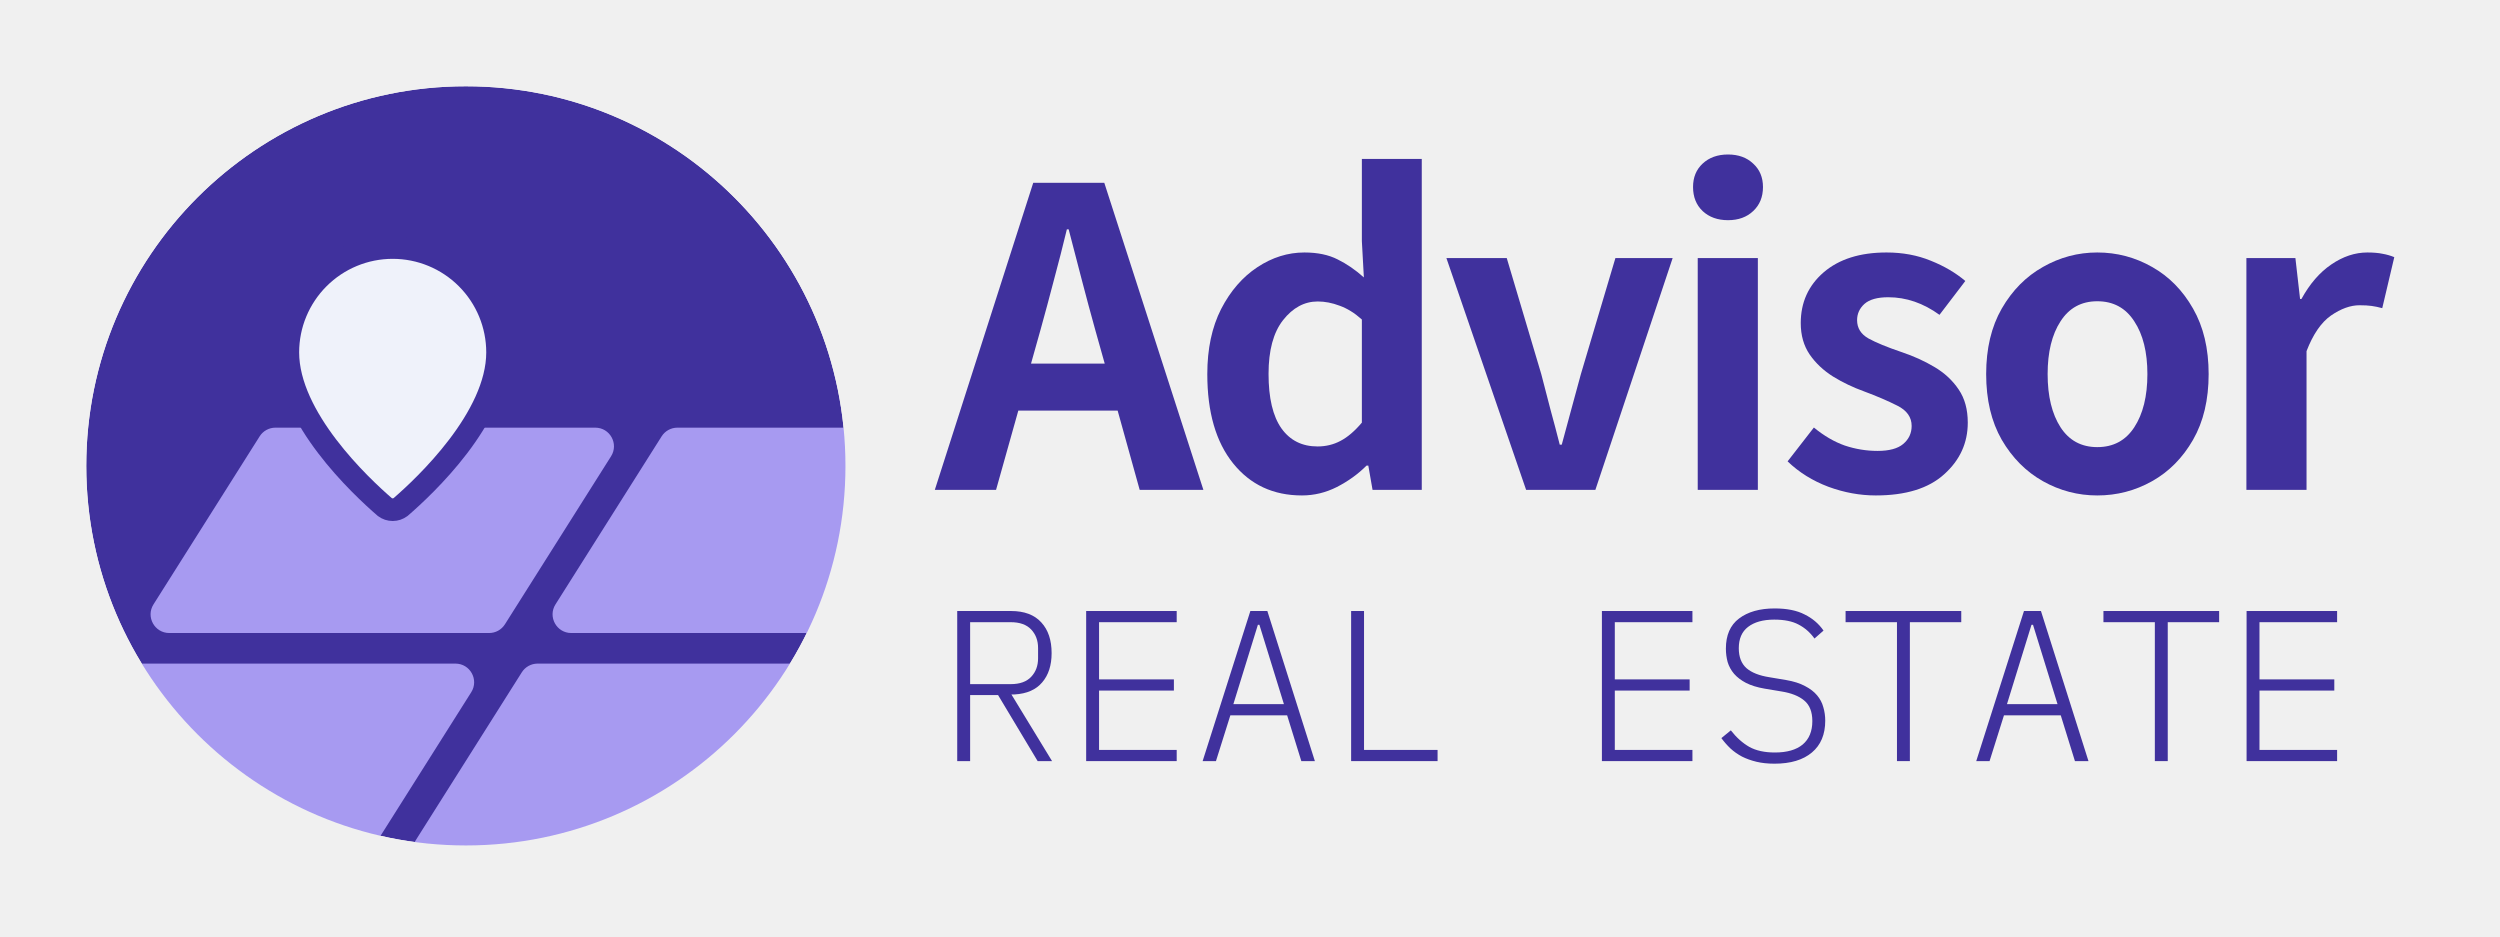
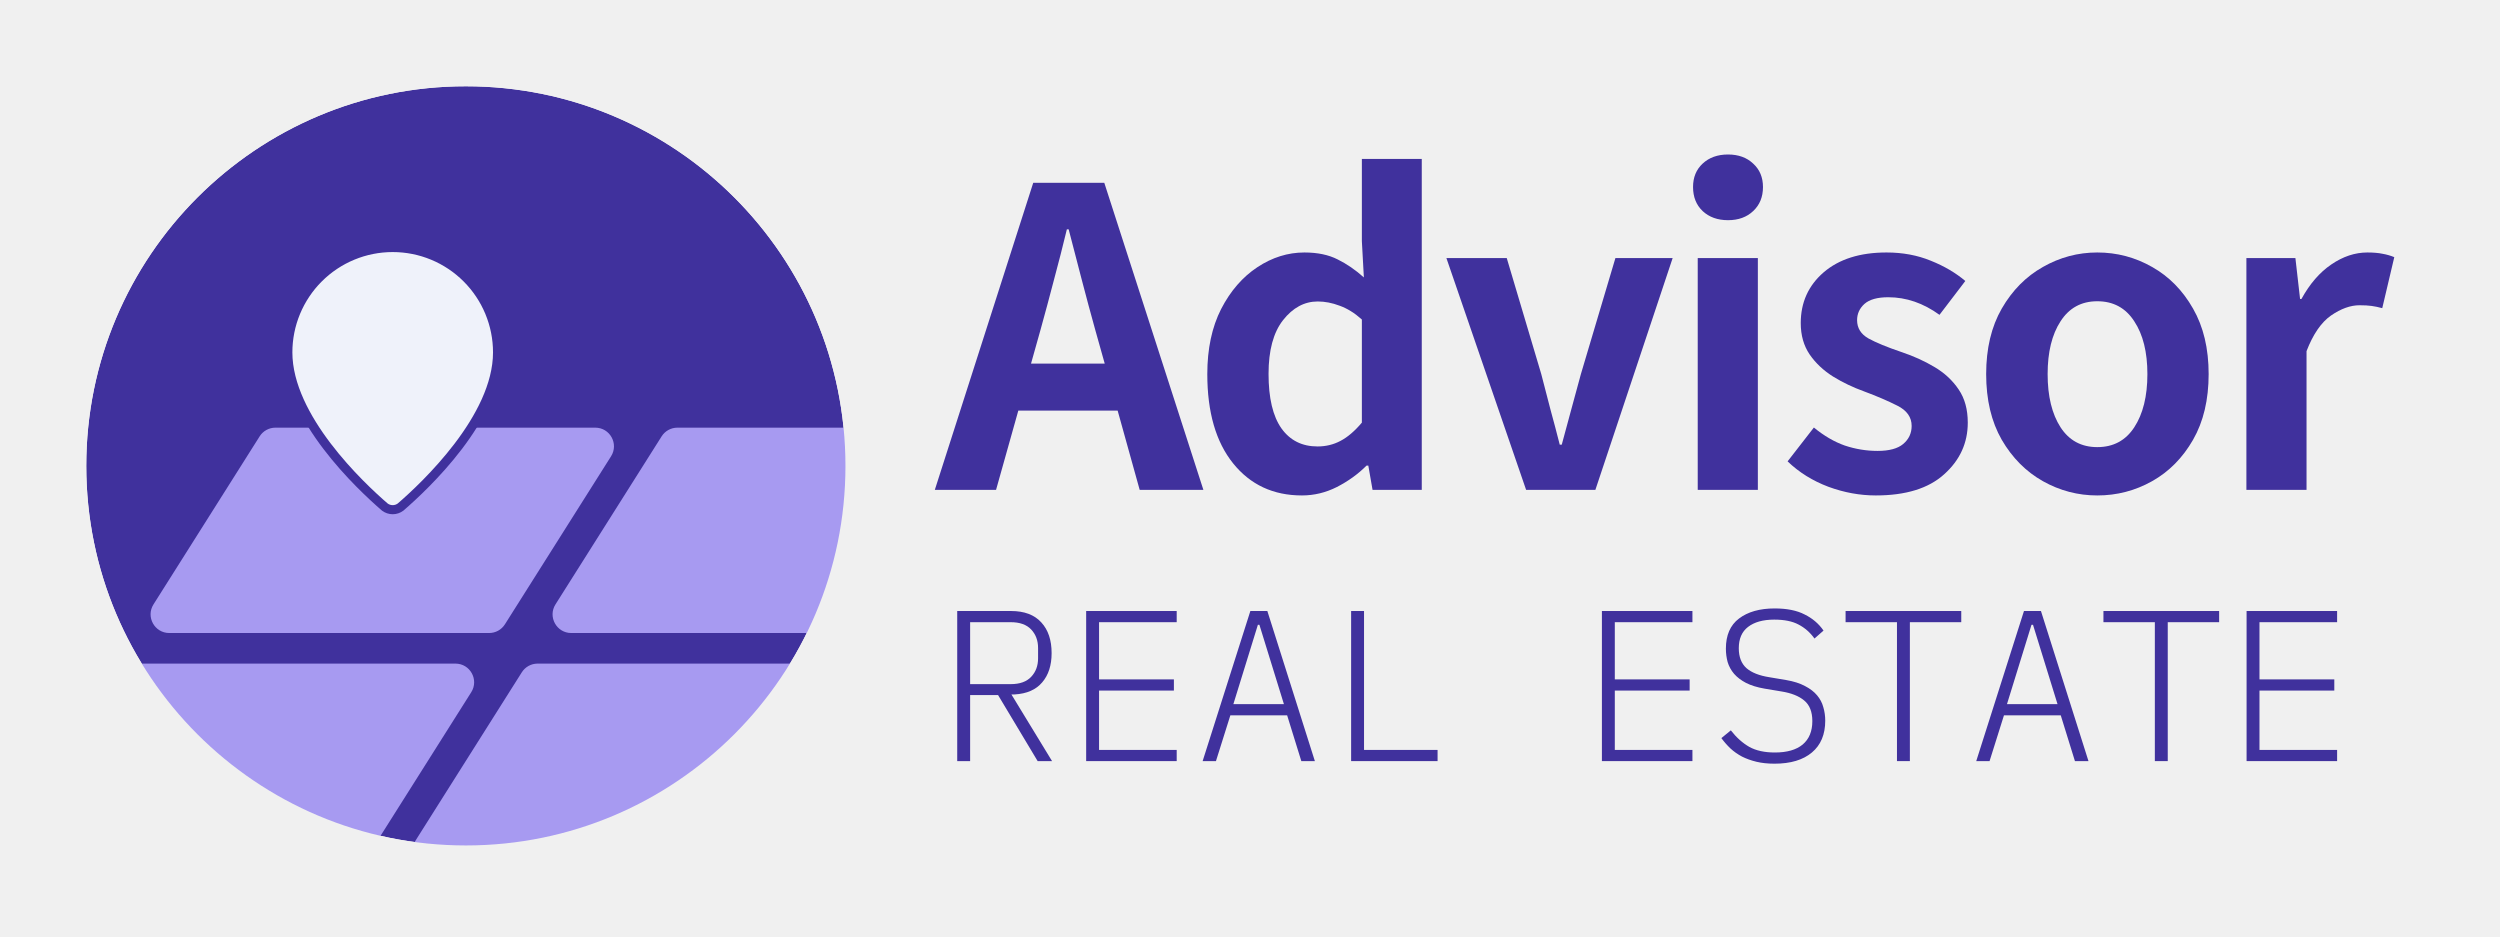
<svg xmlns="http://www.w3.org/2000/svg" width="275" height="103" viewBox="0 0 275 103" fill="none">
  <path d="M247.124 83.722V67.211H257.082V68.441H248.543V74.733H256.774V75.963H248.543V82.492H257.082V83.722H247.124Z" fill="#40319D" />
  <path d="M238.452 68.441V83.722H237.033V68.441H231.379V67.211H244.105V68.441H238.452Z" fill="#40319D" />
  <path d="M228.243 83.722L226.682 78.683H220.437L218.852 83.722H217.386L222.637 67.211H224.505L229.733 83.722H228.243ZM223.63 68.725H223.465L220.768 77.453H226.327L223.63 68.725Z" fill="#40319D" />
  <path d="M210.086 68.441V83.722H208.667V68.441H203.014V67.211H215.739V68.441H210.086Z" fill="#40319D" />
  <path d="M195.194 84.005C194.452 84.005 193.79 83.935 193.207 83.793C192.623 83.651 192.095 83.462 191.622 83.225C191.149 82.973 190.723 82.673 190.345 82.326C189.982 81.979 189.651 81.601 189.351 81.191L190.392 80.339C191.007 81.128 191.685 81.735 192.426 82.16C193.167 82.57 194.105 82.775 195.241 82.775C196.565 82.775 197.583 82.484 198.292 81.9C199.002 81.301 199.357 80.442 199.357 79.322C199.357 78.297 199.057 77.54 198.458 77.051C197.874 76.562 197.038 76.231 195.95 76.058L194.105 75.75C193.285 75.609 192.6 75.396 192.048 75.112C191.511 74.828 191.078 74.497 190.747 74.118C190.415 73.724 190.179 73.29 190.037 72.817C189.911 72.344 189.848 71.855 189.848 71.351C189.848 69.868 190.329 68.765 191.291 68.039C192.268 67.298 193.577 66.928 195.217 66.928C196.558 66.928 197.653 67.148 198.505 67.59C199.372 68.016 200.066 68.607 200.587 69.364L199.593 70.239C199.12 69.577 198.537 69.064 197.843 68.702C197.165 68.339 196.274 68.158 195.17 68.158C193.94 68.158 192.978 68.426 192.284 68.962C191.606 69.482 191.267 70.263 191.267 71.303C191.267 72.265 191.551 72.999 192.119 73.503C192.686 73.992 193.53 74.323 194.649 74.497L196.471 74.804C197.307 74.946 198 75.167 198.552 75.467C199.104 75.75 199.546 76.089 199.877 76.484C200.208 76.878 200.437 77.311 200.563 77.785C200.705 78.258 200.776 78.754 200.776 79.275C200.776 80.789 200.287 81.956 199.309 82.775C198.332 83.596 196.96 84.005 195.194 84.005Z" fill="#40319D" />
  <path d="M176.209 83.722V67.211H186.167V68.441H177.628V74.733H185.86V75.963H177.628V82.492H186.167V83.722H176.209Z" fill="#40319D" />
  <path d="M148.624 83.722V67.211H150.043V82.492H158.133V83.722H148.624Z" fill="#40319D" />
  <path d="M143.146 83.722L141.584 78.683H135.34L133.755 83.722H132.289L137.54 67.211H139.408L144.636 83.722H143.146ZM138.533 68.725H138.368L135.671 77.453H141.23L138.533 68.725Z" fill="#40319D" />
  <path d="M119.478 83.722V67.211H129.436V68.441H120.897V74.733H129.128V75.963H120.897V82.492H129.436V83.722H119.478Z" fill="#40319D" />
  <path d="M106.714 83.722H105.294V67.211H111.208C112.674 67.211 113.786 67.629 114.543 68.465C115.3 69.285 115.678 70.412 115.678 71.847C115.678 73.188 115.331 74.26 114.638 75.064C113.96 75.869 112.95 76.31 111.61 76.389H111.255L115.726 83.722H114.141L109.789 76.46H106.714V83.722ZM111.184 75.254C112.178 75.254 112.927 74.986 113.431 74.449C113.936 73.913 114.188 73.235 114.188 72.415V71.28C114.188 70.46 113.936 69.782 113.431 69.246C112.927 68.71 112.178 68.441 111.184 68.441H106.714V75.254H111.184Z" fill="#40319D" />
  <path d="M247.104 53.887V28.385H252.494L253.008 32.892H253.155C254.07 31.227 255.164 29.961 256.438 29.095C257.728 28.213 259.051 27.773 260.407 27.773C261.076 27.773 261.64 27.822 262.097 27.919C262.554 28.001 262.979 28.124 263.371 28.287L262.048 33.897C261.623 33.783 261.231 33.701 260.872 33.652C260.529 33.603 260.088 33.578 259.549 33.578C258.553 33.578 257.508 33.954 256.414 34.705C255.336 35.457 254.437 36.763 253.719 38.625V53.887H247.104Z" fill="#40319D" />
  <path d="M230.702 54.499C228.579 54.499 226.586 53.977 224.724 52.932C222.863 51.886 221.352 50.367 220.192 48.375C219.049 46.383 218.478 43.974 218.478 41.148C218.478 38.339 219.049 35.938 220.192 33.946C221.352 31.937 222.863 30.41 224.724 29.365C226.586 28.303 228.579 27.773 230.702 27.773C232.858 27.773 234.866 28.303 236.728 29.365C238.59 30.41 240.093 31.937 241.236 33.946C242.379 35.938 242.951 38.339 242.951 41.148C242.951 43.974 242.379 46.383 241.236 48.375C240.093 50.367 238.59 51.886 236.728 52.932C234.866 53.977 232.858 54.499 230.702 54.499ZM230.702 49.183C232.466 49.183 233.821 48.457 234.769 47.003C235.732 45.533 236.214 43.582 236.214 41.148C236.214 38.731 235.732 36.796 234.769 35.342C233.821 33.872 232.466 33.138 230.702 33.138C228.954 33.138 227.607 33.872 226.66 35.342C225.713 36.796 225.239 38.731 225.239 41.148C225.239 43.582 225.713 45.533 226.66 47.003C227.607 48.457 228.954 49.183 230.702 49.183Z" fill="#40319D" />
  <path d="M206.337 54.499C204.59 54.499 202.85 54.181 201.119 53.544C199.388 52.891 197.894 51.96 196.636 50.751L199.527 47.028C200.638 47.942 201.773 48.604 202.932 49.012C204.108 49.404 205.308 49.6 206.533 49.6C207.807 49.6 208.746 49.347 209.351 48.84C209.971 48.318 210.281 47.656 210.281 46.856C210.281 45.893 209.759 45.15 208.714 44.627C207.685 44.104 206.468 43.582 205.063 43.059C203.839 42.618 202.695 42.071 201.634 41.418C200.572 40.748 199.715 39.94 199.062 38.992C198.408 38.029 198.082 36.877 198.082 35.538C198.082 33.268 198.923 31.406 200.605 29.953C202.303 28.499 204.606 27.773 207.513 27.773C209.293 27.773 210.918 28.075 212.388 28.679C213.858 29.267 215.124 30.01 216.185 30.908L213.344 34.632C211.563 33.342 209.685 32.697 207.709 32.697C206.517 32.697 205.643 32.941 205.088 33.431C204.549 33.921 204.28 34.517 204.28 35.22C204.28 36.085 204.696 36.755 205.529 37.229C206.362 37.686 207.57 38.184 209.155 38.723C210.477 39.164 211.686 39.711 212.78 40.364C213.891 41.017 214.781 41.842 215.45 42.839C216.12 43.818 216.455 45.035 216.455 46.489C216.455 48.726 215.589 50.621 213.858 52.172C212.143 53.724 209.636 54.499 206.337 54.499Z" fill="#40319D" />
  <path d="M186.75 53.887V28.385H193.364V53.887H186.75ZM190.081 24.22C188.938 24.22 188.007 23.886 187.289 23.216C186.586 22.546 186.235 21.664 186.235 20.57C186.235 19.509 186.586 18.651 187.289 17.998C188.007 17.328 188.938 16.994 190.081 16.994C191.225 16.994 192.147 17.328 192.85 17.998C193.568 18.651 193.928 19.509 193.928 20.57C193.928 21.664 193.568 22.546 192.85 23.216C192.147 23.886 191.225 24.22 190.081 24.22Z" fill="#40319D" />
  <path d="M167.873 53.887L159.103 28.385H165.741L169.539 41.148C169.865 42.422 170.2 43.712 170.543 45.019C170.902 46.325 171.245 47.624 171.572 48.914H171.792C172.135 47.624 172.486 46.325 172.846 45.019C173.205 43.712 173.556 42.422 173.899 41.148L177.696 28.385H183.992L175.491 53.887H167.873Z" fill="#40319D" />
  <path d="M143.215 54.499C140.063 54.499 137.539 53.324 135.645 50.972C133.75 48.62 132.803 45.346 132.803 41.148C132.803 38.372 133.31 35.987 134.322 33.995C135.351 32.002 136.682 30.467 138.315 29.389C139.948 28.311 141.671 27.773 143.484 27.773C144.921 27.773 146.138 28.026 147.134 28.532C148.131 29.022 149.094 29.683 150.025 30.516L149.805 26.523V17.483H156.394V53.887H150.981L150.515 51.217H150.319C149.388 52.148 148.302 52.932 147.061 53.569C145.836 54.189 144.554 54.499 143.215 54.499ZM144.93 49.11C145.844 49.11 146.685 48.906 147.453 48.498C148.237 48.089 149.021 47.42 149.805 46.489V35.146C149.004 34.428 148.188 33.922 147.355 33.627C146.538 33.317 145.738 33.162 144.954 33.162C143.484 33.162 142.21 33.848 141.132 35.22C140.071 36.575 139.54 38.543 139.54 41.124C139.54 43.786 140.014 45.786 140.961 47.126C141.908 48.449 143.231 49.11 144.93 49.11Z" fill="#40319D" />
  <path d="M132.373 53.887H125.366L122.941 45.166H112.015L109.565 53.887H102.829L113.657 20.105H121.471L132.373 53.887ZM114.465 36.249L113.412 39.997H121.52L120.467 36.249C119.977 34.485 119.487 32.664 118.997 30.786C118.507 28.891 118.025 27.038 117.552 25.225H117.356C116.915 27.054 116.441 28.908 115.935 30.786C115.445 32.664 114.955 34.485 114.465 36.249Z" fill="#40319D" />
  <mask id="mask0_1_1526" style="mask-type:luminance" maskUnits="userSpaceOnUse" x="9" y="9" width="84" height="84">
    <circle cx="51.245" cy="51.245" r="41.755" fill="white" />
  </mask>
  <g mask="url(#mask0_1_1526)">
    <circle cx="51.245" cy="51.245" r="41.755" fill="#40319D" />
    <path d="M13.18 73.953C13.556 73.358 14.211 72.996 14.916 72.996H50.1C51.718 72.996 52.7 74.779 51.836 76.146L40.16 94.63C39.784 95.225 39.129 95.587 38.424 95.587H3.239C1.622 95.587 0.64 93.804 1.503 92.437L13.18 73.953Z" fill="#A79AF1" />
    <path d="M57.399 73.953C57.775 73.358 58.43 72.996 59.135 72.996H94.32C95.937 72.996 96.919 74.779 96.055 76.146L84.379 94.63C84.003 95.225 83.348 95.587 82.643 95.587H47.459C45.842 95.587 44.859 93.804 45.723 92.437L57.399 73.953Z" fill="#A79AF1" />
    <path d="M28.561 47.999C28.937 47.403 29.592 47.042 30.296 47.042H65.481C67.098 47.042 68.081 48.825 67.217 50.192L55.541 68.675C55.165 69.271 54.51 69.632 53.805 69.632H18.62C17.003 69.632 16.021 67.849 16.884 66.482L28.561 47.999Z" fill="#A79AF1" />
    <path d="M72.779 47.999C73.156 47.403 73.811 47.042 74.515 47.042H109.7C111.317 47.042 112.3 48.825 111.436 50.192L99.76 68.675C99.383 69.271 98.728 69.632 98.024 69.632H62.839C61.222 69.632 60.239 67.849 61.103 66.482L72.779 47.999Z" fill="#A79AF1" />
-     <path d="M54.732 38.763C54.732 45.962 46.745 53.46 44.063 55.776C43.813 55.964 43.509 56.066 43.197 56.066C42.884 56.066 42.58 55.964 42.33 55.776C39.648 53.46 31.661 45.962 31.661 38.763C31.661 35.703 32.877 32.769 35.04 30.606C37.203 28.442 40.137 27.227 43.197 27.227C46.256 27.227 49.19 28.442 51.353 30.606C53.517 32.769 54.732 35.703 54.732 38.763Z" fill="#EFF2FA" stroke="#40319D" stroke-width="2.49" stroke-linecap="round" stroke-linejoin="round" />
+     <path d="M54.732 38.763C54.732 45.962 46.745 53.46 44.063 55.776C43.813 55.964 43.509 56.066 43.197 56.066C42.884 56.066 42.58 55.964 42.33 55.776C39.648 53.46 31.661 45.962 31.661 38.763C31.661 35.703 32.877 32.769 35.04 30.606C37.203 28.442 40.137 27.227 43.197 27.227C46.256 27.227 49.19 28.442 51.353 30.606C53.517 32.769 54.732 35.703 54.732 38.763Z" fill="#EFF2FA" stroke="#40319D" strokeWidth="2.49" strokeLinecap="round" stroke-linejoin="round" />
  </g>
</svg>
